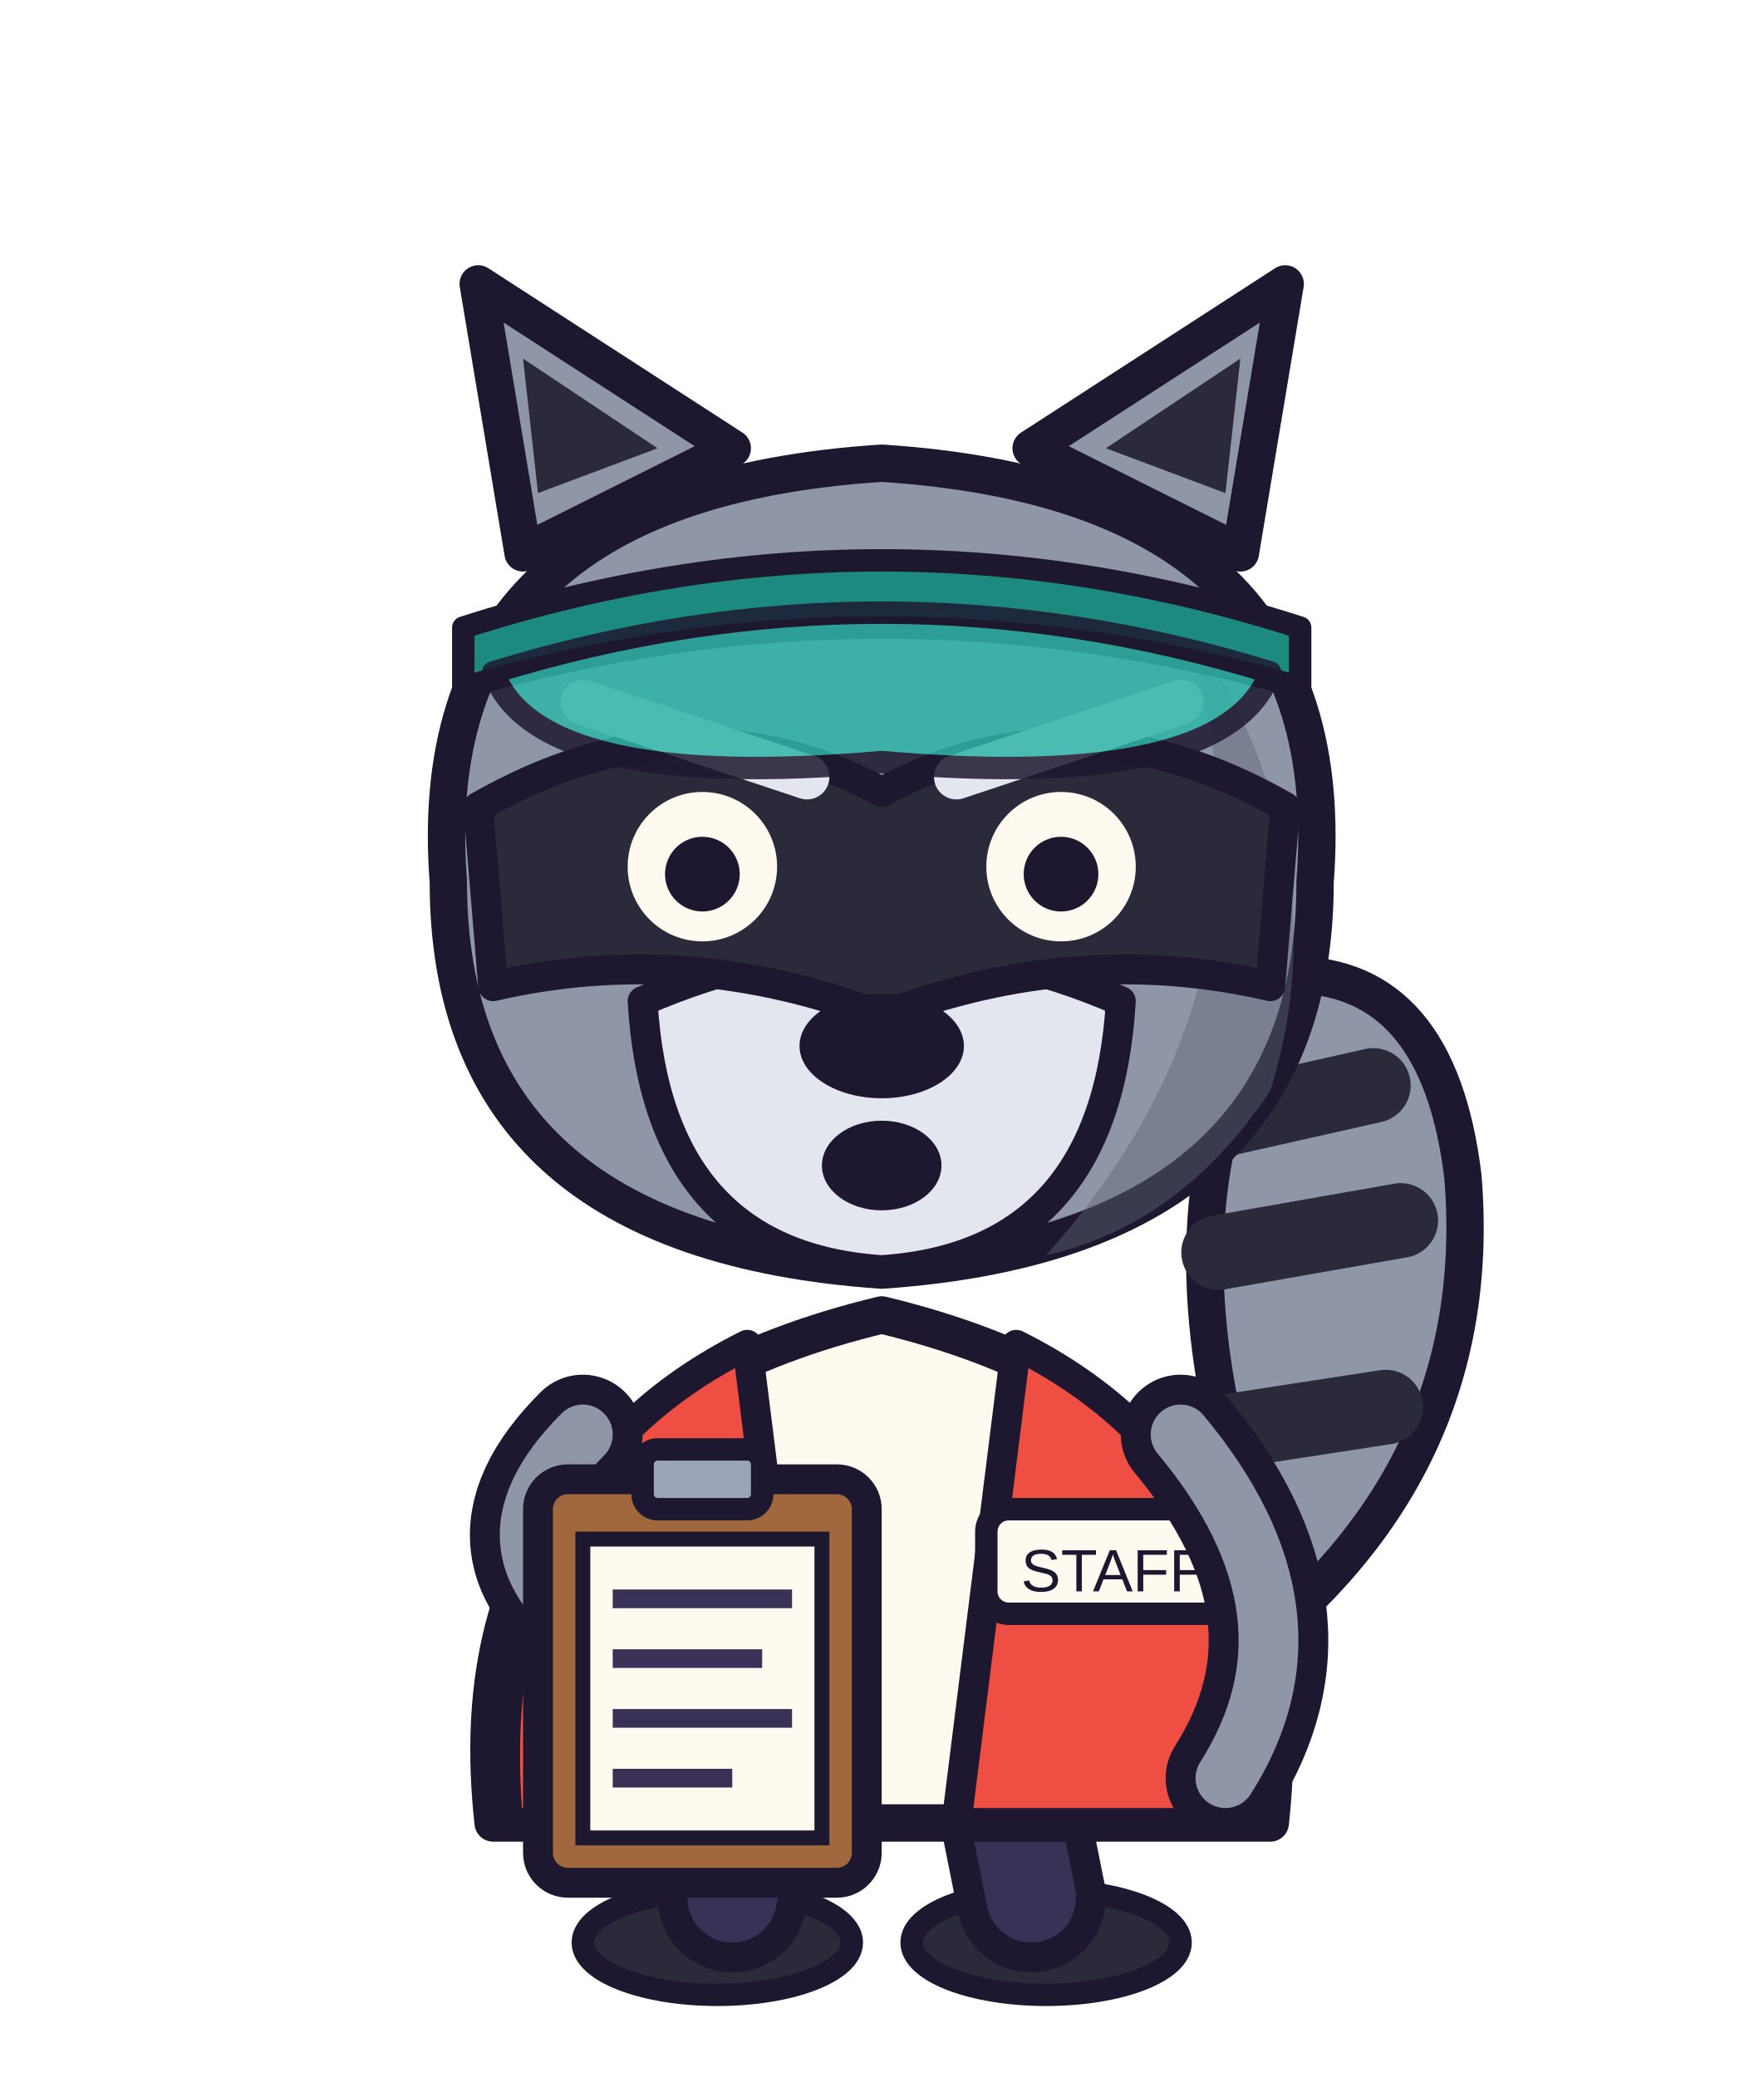
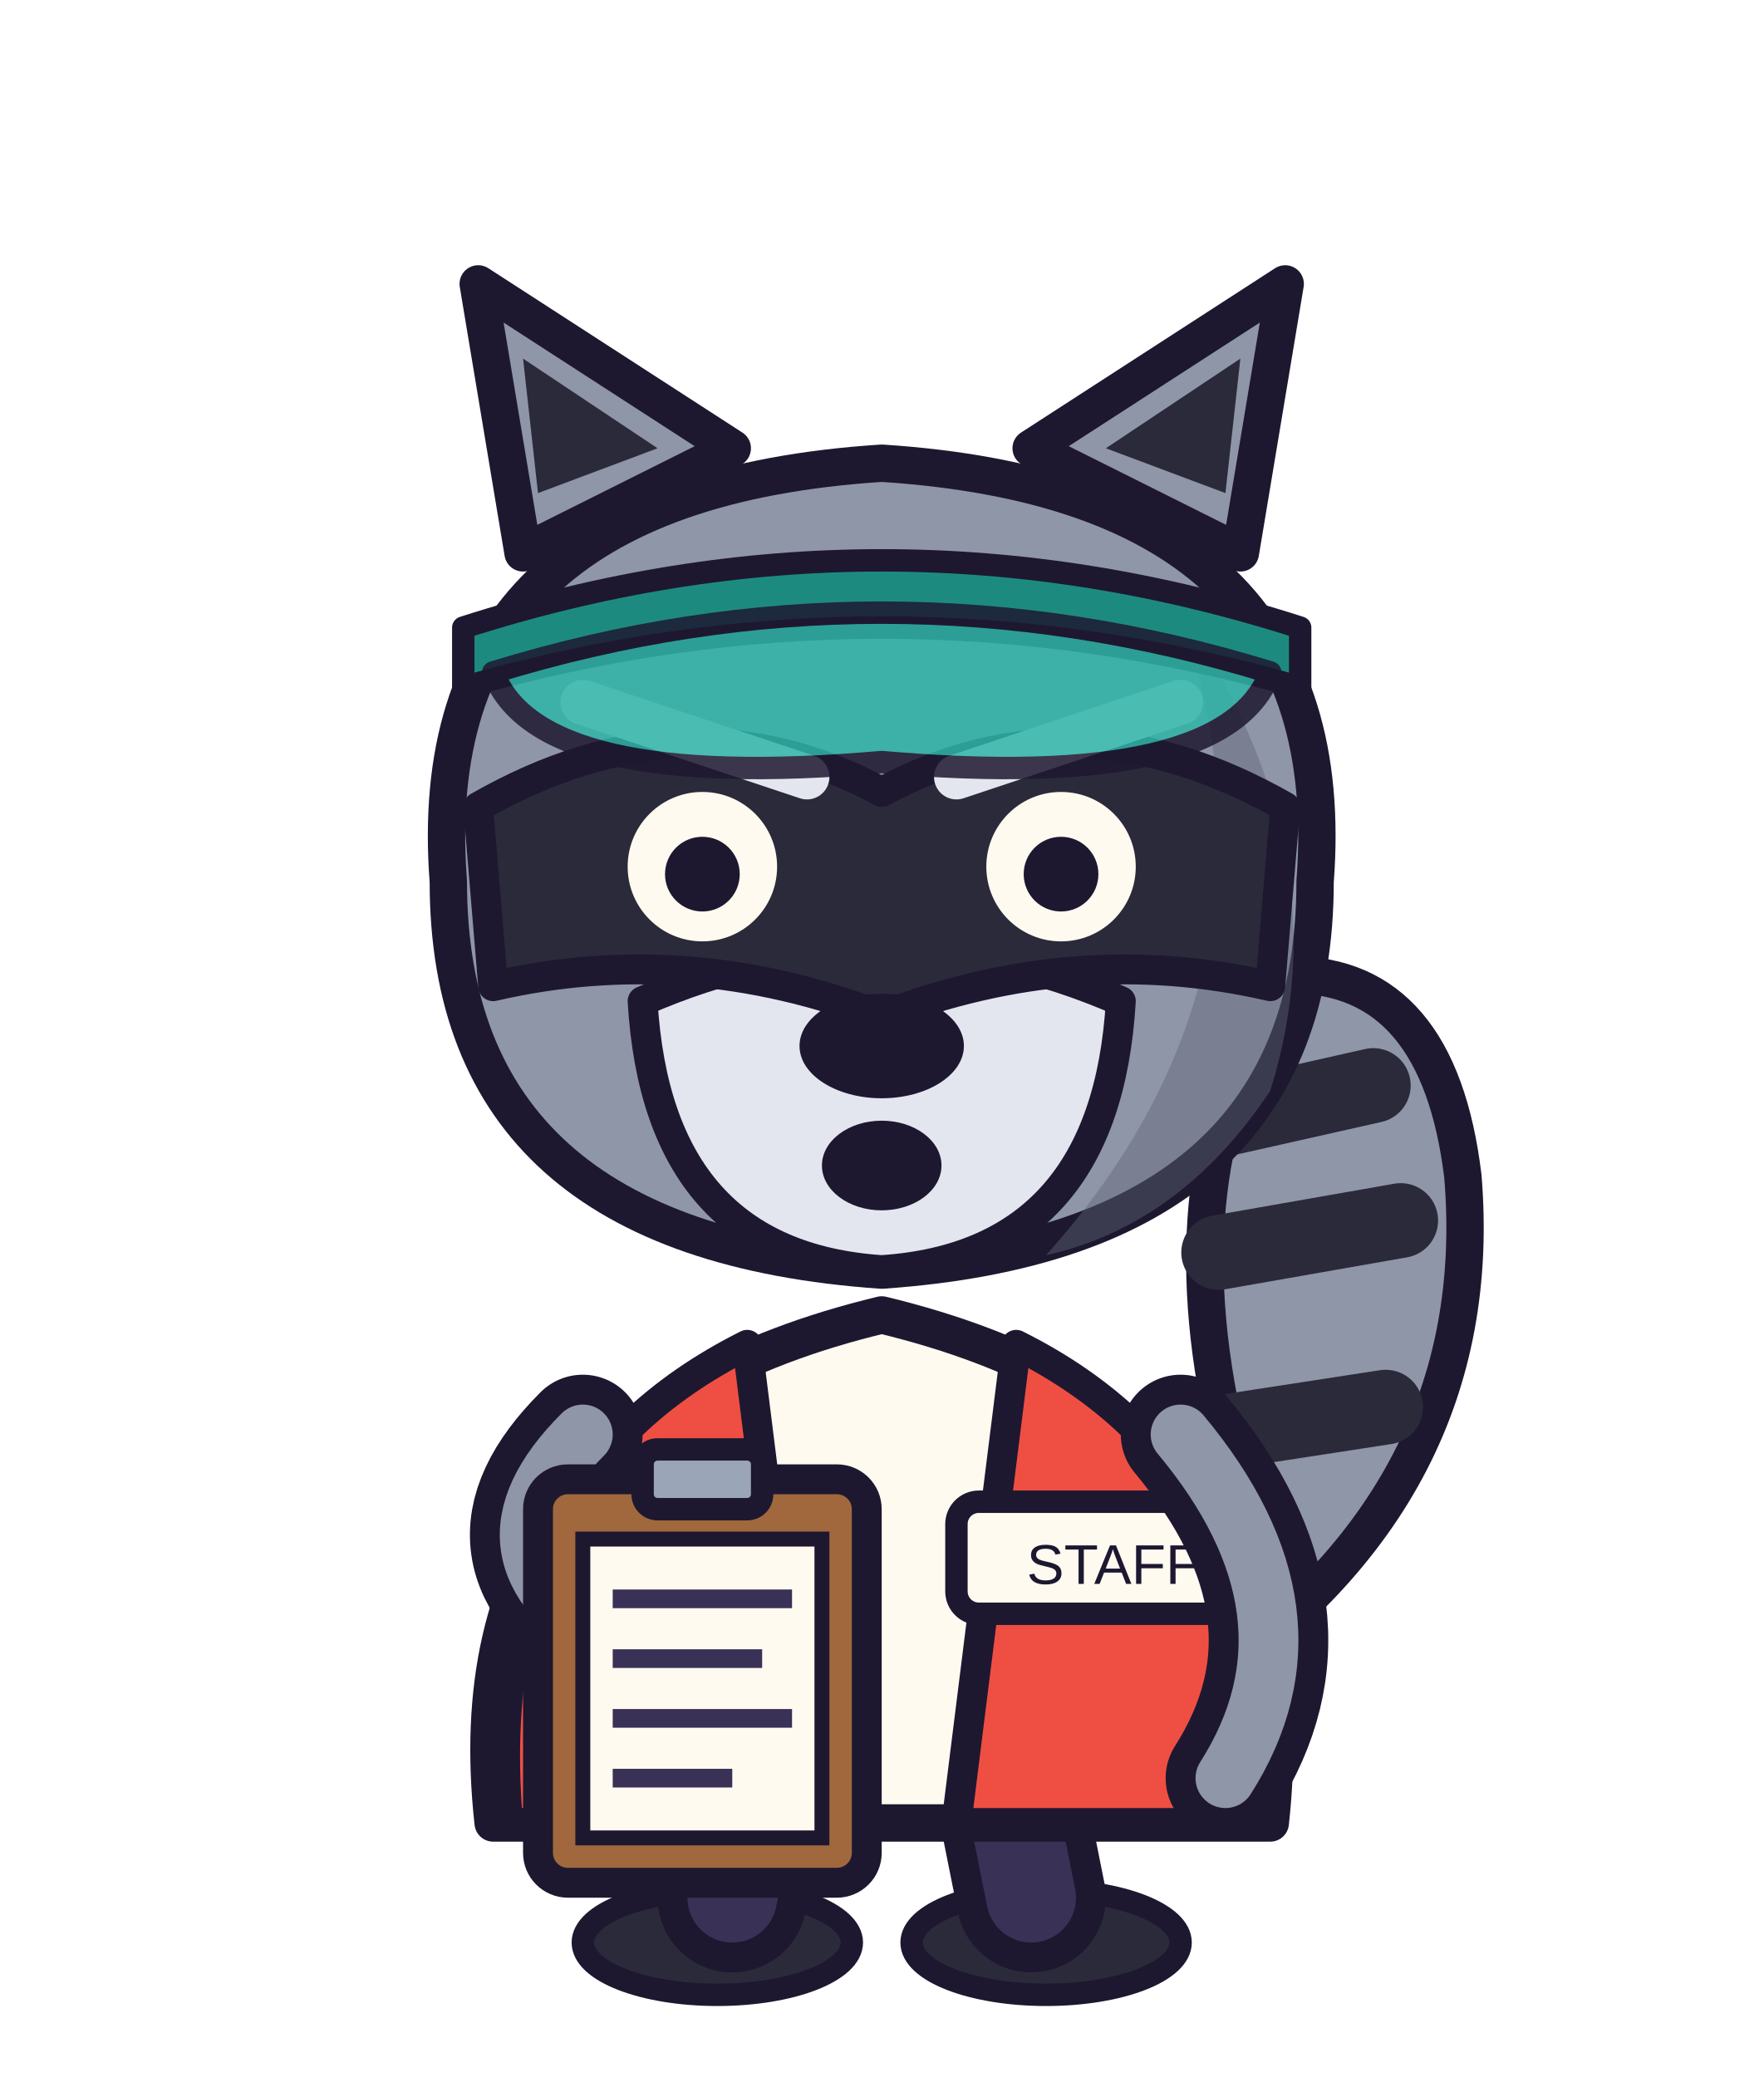
<svg xmlns="http://www.w3.org/2000/svg" viewBox="-8 -8 236 278" width="236" height="278">
  <g>
    <g transform="rotate(-24 160 210)">
      <path d="M150 214 Q196 206 210 166 Q218 140 200 132 Q176 146 168 180 Q160 200 150 214 Z" fill="#8f96a8" stroke="#1d1830" stroke-width="5" stroke-linejoin="round" stroke-linecap="round" />
      <path d="M204 150 L184 146 M200 168 L176 162 M188 190 L166 184" stroke="#2b2a3a" stroke-width="10" stroke-linecap="round" />
    </g>
    <ellipse cx="88" cy="252" rx="18" ry="7" fill="#2b2a3a" stroke="#1d1830" stroke-width="3" stroke-linejoin="round" stroke-linecap="round" />
    <ellipse cx="132" cy="252" rx="18" ry="7" fill="#2b2a3a" stroke="#1d1830" stroke-width="3" stroke-linejoin="round" stroke-linecap="round" />
    <g>
      <path d="M94 226 L90 246" fill="none" stroke="#1d1830" stroke-width="20" stroke-linecap="round" stroke-linejoin="round" />
      <path d="M94 226 L90 246" fill="none" stroke="#3a3157" stroke-width="12" stroke-linecap="round" stroke-linejoin="round" />
    </g>
    <g>
      <path d="M126 226 L130 246" fill="none" stroke="#1d1830" stroke-width="20" stroke-linecap="round" stroke-linejoin="round" />
      <path d="M126 226 L130 246" fill="none" stroke="#3a3157" stroke-width="12" stroke-linecap="round" stroke-linejoin="round" />
    </g>
    <path d="M58 236 Q52 182 110 168 Q168 182 162 236 Z" fill="#fffaf0" stroke="#1d1830" stroke-width="5" stroke-linejoin="round" stroke-linecap="round" />
    <path d="M60 236 Q56 190 92 172 L100 236 Z" fill="#ef4f43" stroke="#1d1830" stroke-width="4" stroke-linejoin="round" stroke-linecap="round" />
    <path d="M160 236 Q164 190 128 172 L120 236 Z" fill="#ef4f43" stroke="#1d1830" stroke-width="4" stroke-linejoin="round" stroke-linecap="round" />
-     <rect x="124" y="194" width="34" height="14" rx="3" fill="#fffaf0" stroke="#1d1830" stroke-width="3" stroke-linejoin="round" stroke-linecap="round" />
-     <text x="141" y="205" text-anchor="middle" font-size="8" font-family="Arial Black, Arial, sans-serif" fill="#1d1830">STAFF</text>
+     <rect x="120" y="193" width="42" height="15" rx="3" fill="#fffaf0" stroke="#1d1830" stroke-width="3" stroke-linejoin="round" stroke-linecap="round" />
+     <text x="141" y="204" text-anchor="middle" font-size="7.5" font-family="Arial Black, Arial, sans-serif" fill="#1d1830">STAFF</text>
    <g>
      <path d="M150 184 Q170 208 156 230" fill="none" stroke="#1d1830" stroke-width="16" stroke-linecap="round" stroke-linejoin="round" />
      <path d="M150 184 Q170 208 156 230" fill="none" stroke="#8f96a8" stroke-width="8" stroke-linecap="round" stroke-linejoin="round" />
    </g>
    <g>
      <path d="M70 184 Q54 200 74 212" fill="none" stroke="#1d1830" stroke-width="16" stroke-linecap="round" stroke-linejoin="round" />
      <path d="M70 184 Q54 200 74 212" fill="none" stroke="#8f96a8" stroke-width="8" stroke-linecap="round" stroke-linejoin="round" />
    </g>
    <rect x="64" y="190" width="44" height="54" rx="4" fill="#a0683c" stroke="#1d1830" stroke-width="4" stroke-linejoin="round" stroke-linecap="round" />
    <rect x="70" y="198" width="32" height="40" fill="#fffaf0" stroke="#1d1830" stroke-width="2" />
    <path d="M74 206 L98 206 M74 214 L94 214 M74 222 L98 222 M74 230 L90 230" stroke="#3a3157" stroke-width="2.5" />
    <rect x="78" y="186" width="16" height="8" rx="2" fill="#9aa6b8" stroke="#1d1830" stroke-width="3" stroke-linejoin="round" stroke-linecap="round" />
    <path d="M62 66 L56 30 L90 52 Z M158 66 L164 30 L130 52 Z" fill="#8f96a8" stroke="#1d1830" stroke-width="5" stroke-linejoin="round" stroke-linecap="round" />
    <path d="M64 58 L62 40 L80 52 Z M156 58 L158 40 L140 52 Z" fill="#2b2a3a" />
    <path d="M52 110 Q48 58 110 54 Q172 58 168 110 Q168 158 110 162 Q52 158 52 110 Z" fill="#8f96a8" stroke="#1d1830" stroke-width="5" stroke-linejoin="round" stroke-linecap="round" />
    <path d="M150 74 Q172 106 162 138 Q150 156 132 160 Q166 122 150 74 Z" fill="#5f6578" opacity="0.45" />
    <path d="M78 126 Q110 112 142 126 Q140 160 110 162 Q80 160 78 126 Z" fill="#e3e6ee" stroke="#1d1830" stroke-width="4" stroke-linejoin="round" stroke-linecap="round" />
    <path d="M56 100 Q84 84 110 98 Q136 84 164 100 L162 124 Q136 118 110 128 Q84 118 58 124 Z" fill="#2b2a3a" stroke="#1d1830" stroke-width="4" stroke-linejoin="round" stroke-linecap="round" />
    <g>
      <circle cx="86" cy="108" r="10" fill="#fffaf0" />
      <circle cx="134" cy="108" r="10" fill="#fffaf0" />
      <circle cx="86" cy="109" r="5" fill="#1d1830" />
      <circle cx="134" cy="109" r="5" fill="#1d1830" />
    </g>
    <path d="M70 86 L100 96 M120 96 L150 86" fill="none" stroke="#e3e6ee" stroke-width="6" stroke-linecap="round" />
    <ellipse cx="110" cy="132" rx="11" ry="7" fill="#1d1830" />
    <ellipse cx="110" cy="148" rx="8" ry="6" fill="#1d1830" />
    <path d="M54 76 Q110 58 166 76 L166 84 Q110 68 54 84 Z" fill="#1d8a80" stroke="#1d1830" stroke-width="3" stroke-linejoin="round" stroke-linecap="round" />
    <path d="M58 82 Q110 66 162 82 Q156 98 110 94 Q64 98 58 82 Z" fill="#2fb5a8" opacity="0.85" stroke="#1d1830" stroke-width="3" stroke-linejoin="round" stroke-linecap="round" />
  </g>
</svg>
